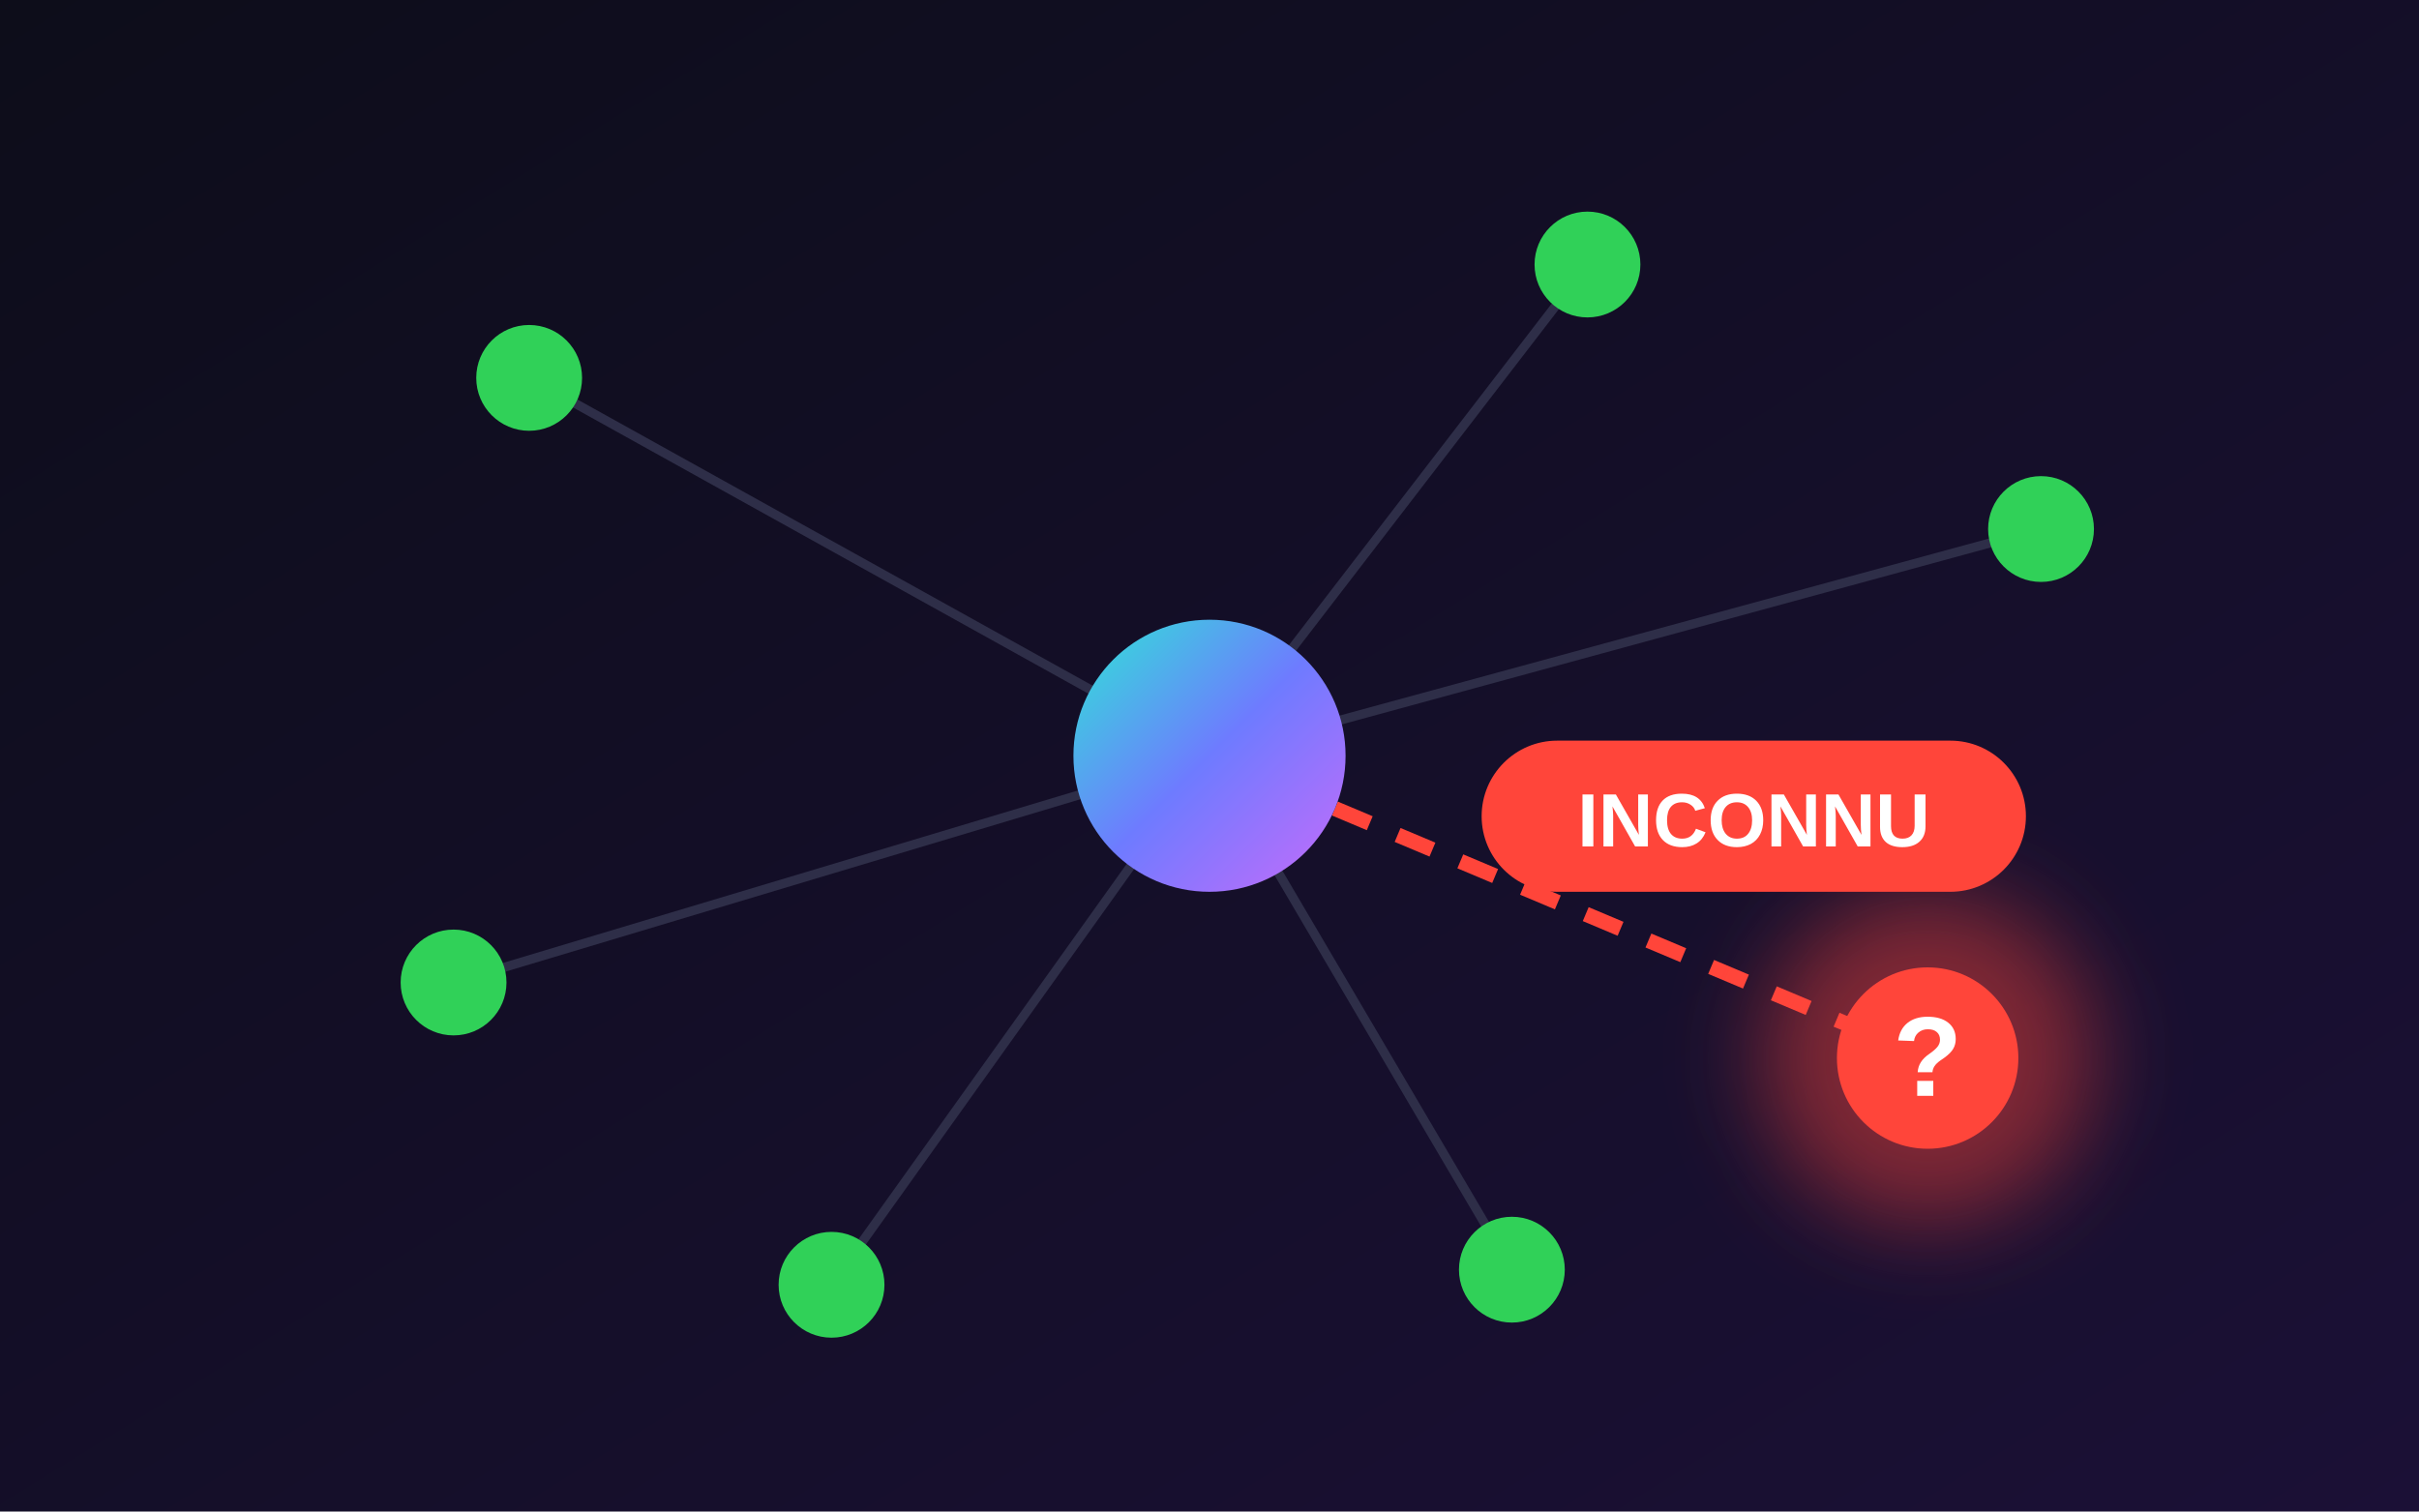
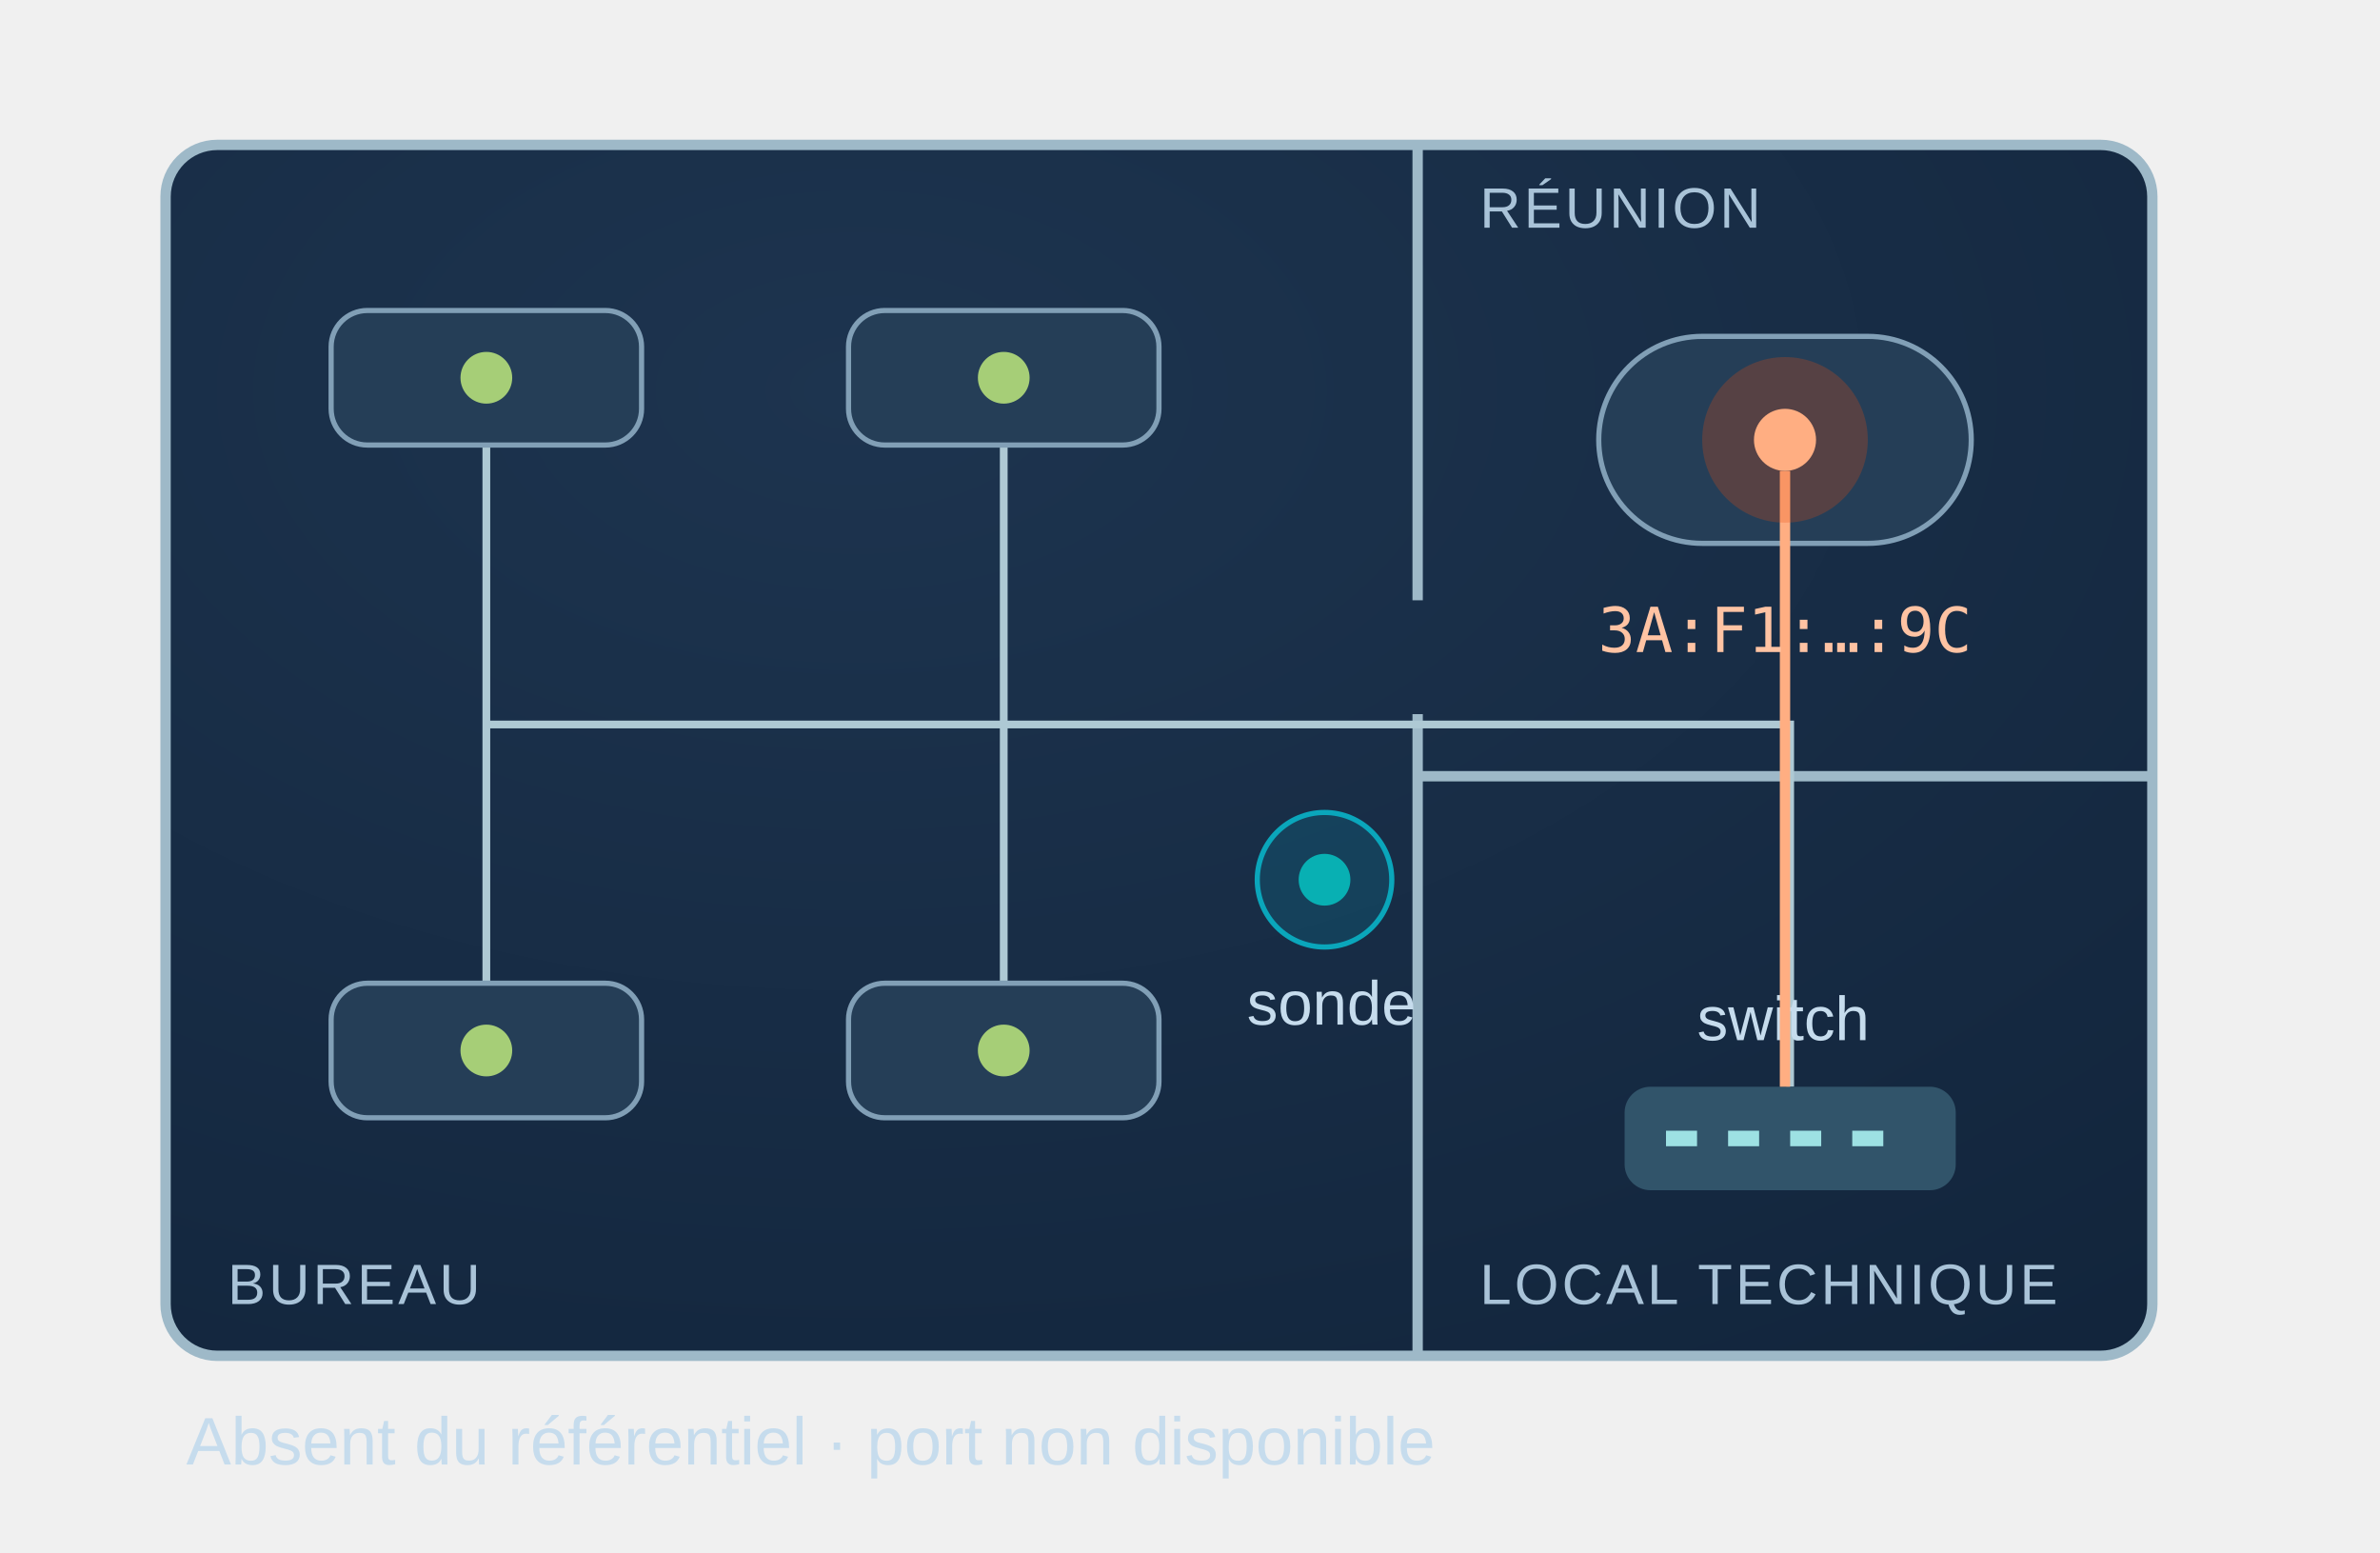
- <svg xmlns="http://www.w3.org/2000/svg" viewBox="0 0 320 200" width="320" height="200">
+ <svg xmlns="http://www.w3.org/2000/svg" viewBox="0 0 460 300" width="460" height="300">
  <defs>
-     <linearGradient id="bg" x1="0" y1="0" x2="1" y2="1">
-       <stop offset="0" stop-color="#0d0d1a" />
-       <stop offset="1" stop-color="#1b1036" />
-     </linearGradient>
-     <linearGradient id="aura" x1="0" y1="0" x2="1" y2="1">
-       <stop offset="0" stop-color="#2ee6d6" />
-       <stop offset=".5" stop-color="#6e7bff" />
-       <stop offset="1" stop-color="#c86bfa" />
-     </linearGradient>
-     <filter id="glow" x="-100%" y="-100%" width="300%" height="300%">
-       <feGaussianBlur stdDeviation="6" />
-     </filter>
+     <radialGradient id="room" cx="35%" cy="20%" r="100%">
+       <stop stop-color="#1d344f" />
+       <stop offset="1" stop-color="#12253c" />
+     </radialGradient>
  </defs>
-   <rect width="320" height="200" fill="url(#bg)" />
-   <g stroke="#2e2e48" stroke-width="1.2">
-     <line x1="160" y1="100" x2="70" y2="50" />
-     <line x1="160" y1="100" x2="60" y2="130" />
-     <line x1="160" y1="100" x2="110" y2="170" />
-     <line x1="160" y1="100" x2="210" y2="35" />
-     <line x1="160" y1="100" x2="270" y2="70" />
-     <line x1="160" y1="100" x2="200" y2="168" />
-     <line x1="160" y1="100" x2="255" y2="140" stroke="#ff453a" stroke-dasharray="5 4" stroke-width="2" />
+   <g transform="translate(24 20)">
+     <rect x="8" y="8" width="384" height="234" rx="10" fill="url(#room)" stroke="#9eb9c8" stroke-width="2" />
+     <path d="M250 8V96M250 118V242M250 130H392" fill="none" stroke="#9eb9c8" stroke-width="2" />
+     <g font-family="Arial,sans-serif" font-size="11" letter-spacing=".6" fill="#a9c3d8">
+       <text x="20" y="232">BUREAU</text>
+       <text x="262" y="24">RÉUNION</text>
+       <text x="262" y="232">LOCAL TECHNIQUE</text>
+     </g>
+     <path d="M70 53V120H322V190M170 53V120M70 183V120M170 183V120" stroke="#aec9d4" fill="none" stroke-width="1.5" />
+     <g fill="#253e57" stroke="#819fb6">
+       <rect x="40" y="40" width="60" height="26" rx="7" />
+       <rect x="140" y="40" width="60" height="26" rx="7" />
+       <rect x="40" y="170" width="60" height="26" rx="7" />
+       <rect x="140" y="170" width="60" height="26" rx="7" />
+       <rect x="285" y="45" width="72" height="40" rx="20" />
+     </g>
+     <rect x="290" y="190" width="64" height="20" rx="5" fill="#31546a" />
+     <path d="M298 200h6M310 200h6M322 200h6M334 200h6" stroke="#9de1e3" stroke-width="3" />
+     <g font-family="Arial,sans-serif" font-size="12" fill="#c6dced">
+       <text x="304" y="181">switch</text>
+       <text x="217" y="178">sonde</text>
+     </g>
+     <circle cx="232" cy="150" r="13" fill="#04d2f6" fill-opacity=".12" stroke="#0aa6bb" />
+     <circle cx="232" cy="150" r="5" fill="#08b0b3" />
+     <g fill="#a6ce77">
+       <circle cx="70" cy="53" r="5" />
+       <circle cx="170" cy="53" r="5" />
+       <circle cx="70" cy="183" r="5" />
+       <circle cx="170" cy="183" r="5" />
+     </g>
+     <path d="M321 71V190" fill="none" stroke="#ffae82" stroke-width="2" />
+     <circle cx="321" cy="65" r="16" fill="#e84e0e" fill-opacity=".25" />
+     <circle cx="321" cy="65" r="6" fill="#ffae82" />
+     <text x="321" y="106" text-anchor="middle" font-family="monospace" font-size="12" fill="#ffc3a3">3A:F1:…:9C</text>
+     <text x="12" y="263" font-family="Arial,sans-serif" font-size="13" fill="#c6dced">Absent du référentiel · port non disponible</text>
  </g>
-   <g fill="#30d158">
-     <circle cx="70" cy="50" r="7" />
-     <circle cx="60" cy="130" r="7" />
-     <circle cx="110" cy="170" r="7" />
-     <circle cx="210" cy="35" r="7" />
-     <circle cx="270" cy="70" r="7" />
-     <circle cx="200" cy="168" r="7" />
-   </g>
-   <circle cx="160" cy="100" r="18" fill="url(#aura)" />
-   <circle cx="255" cy="140" r="22" fill="#ff453a" opacity=".45" filter="url(#glow)" />
-   <circle cx="255" cy="140" r="12" fill="#ff453a" />
-   <text x="255" y="145" text-anchor="middle" font-family="-apple-system, Segoe UI, Arial, sans-serif" font-size="15" font-weight="800" fill="#fff">?</text>
-   <rect x="196" y="98" width="72" height="20" rx="10" fill="#ff453a" />
-   <text x="232" y="112" text-anchor="middle" font-family="-apple-system, Segoe UI, Arial, sans-serif" font-size="10" font-weight="700" fill="#fff">INCONNU</text>
</svg>
